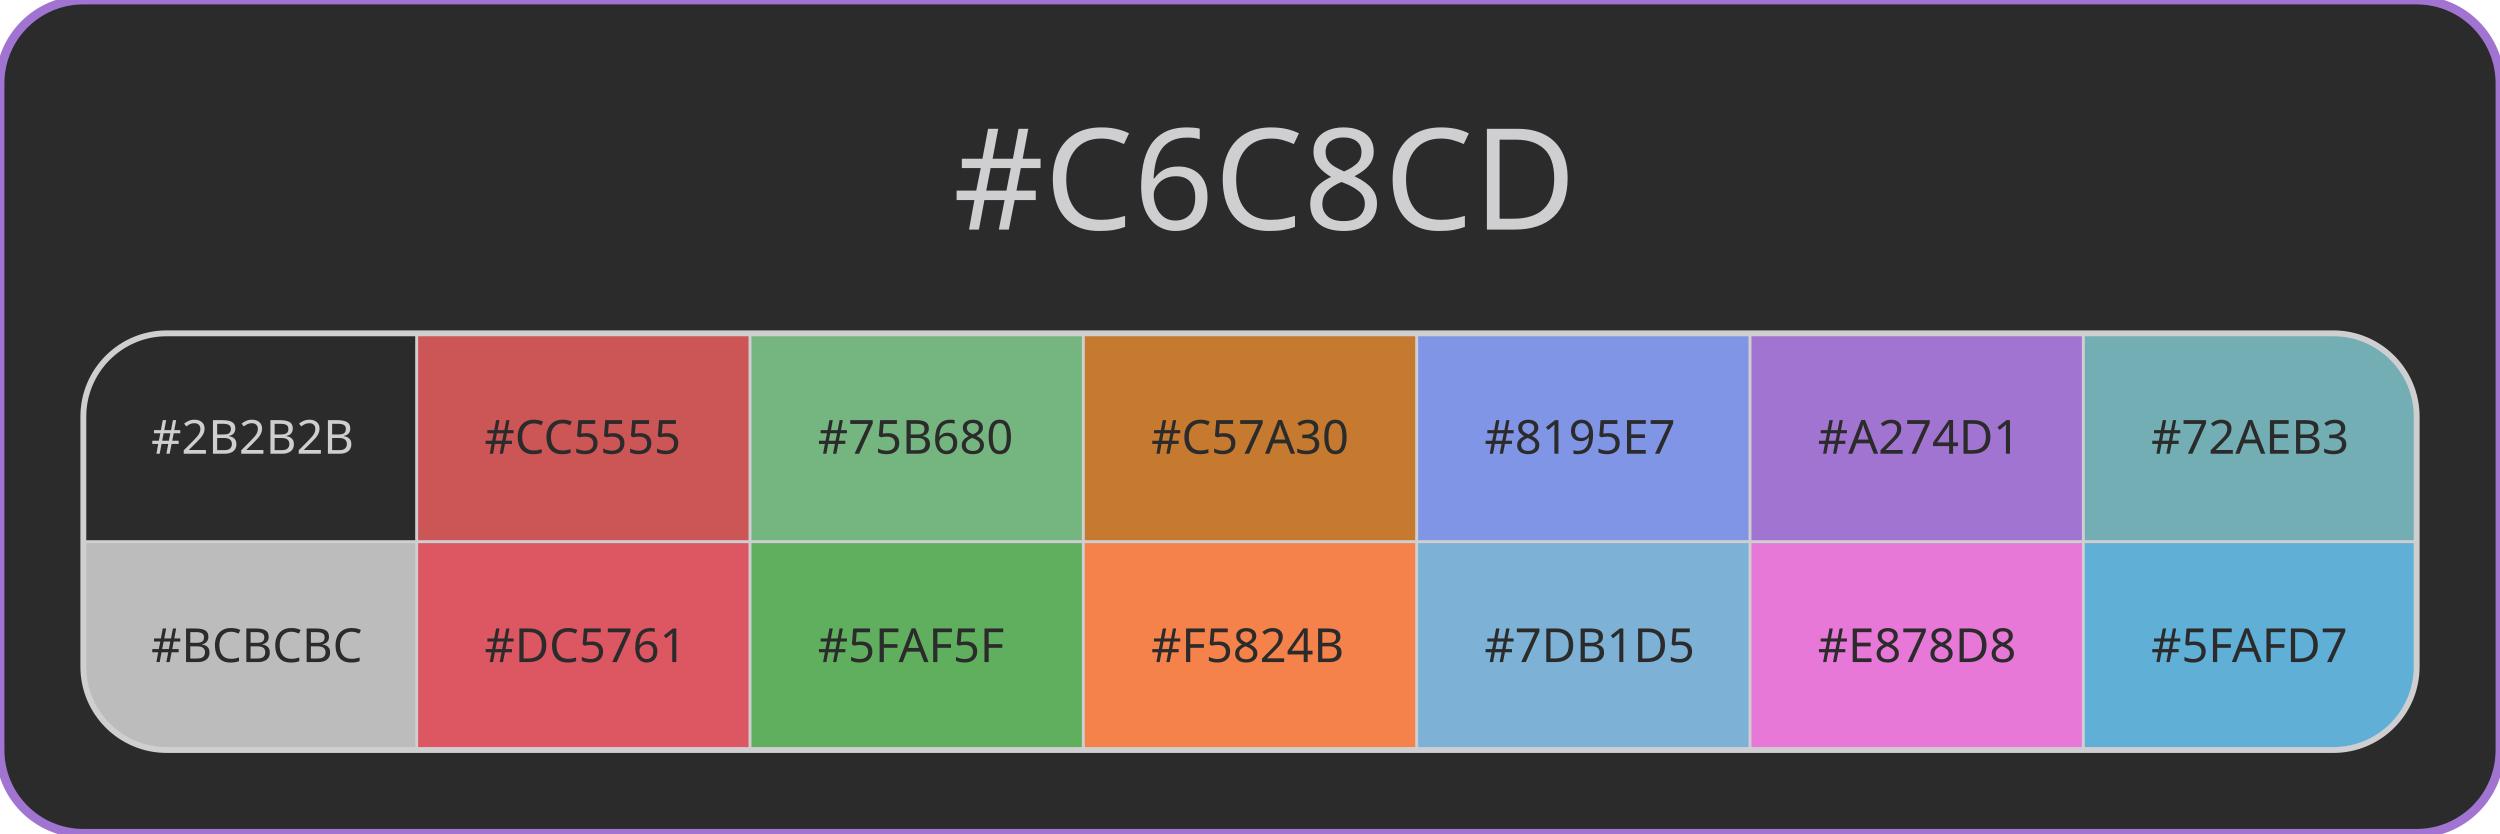
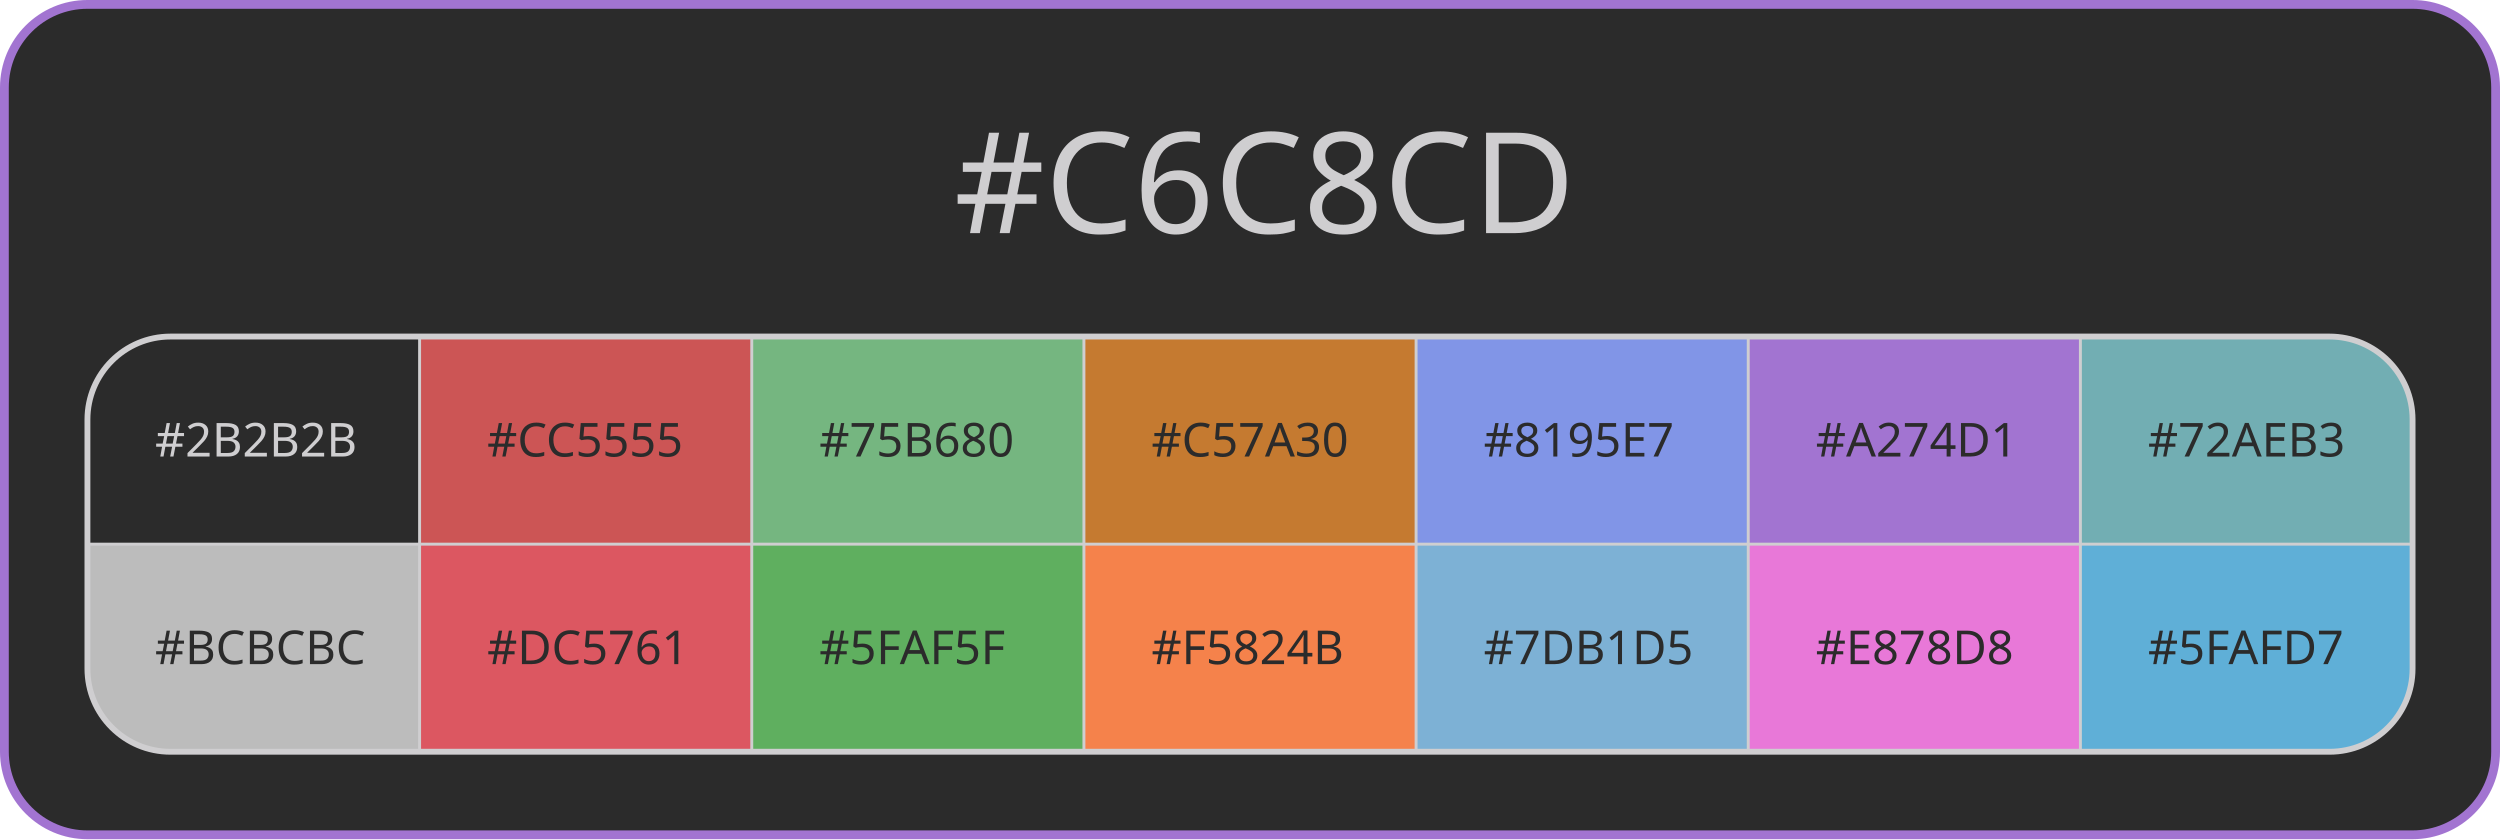
- <svg xmlns="http://www.w3.org/2000/svg" version="1.1" width="850.394pt" height="283.465pt" viewBox="0 0 850.394 283.465" id="svg4737">
+ <svg xmlns="http://www.w3.org/2000/svg" version="1.1" width="853.394pt" height="286.465pt" viewBox="0 0 853.394 286.465" id="svg4737">
  <defs id="defs4741">
    <clipPath id="cp0">
-       <path d="M 28.346 91.74 L 822.047 91.74 L 822.047 31.24 L 28.346 31.24 Z " id="path4479" />
+       <path d="m 28.346,91.74 h 793.701 v -60.5 H 28.346 Z" id="path4479" />
    </clipPath>
    <clipPath id="cp15">
      <path transform="matrix(0.05,0,0,0.05,708.661,138.744)" d="M 0,403 V 0 h 2267.72 v 403" id="path4608" />
    </clipPath>
    <clipPath id="cp9">
      <path transform="matrix(0.05,0,0,0.05,368.504,138.744)" d="M 0,403 V 0 h 2267.72 v 403" id="path4566" />
    </clipPath>
    <clipPath id="cp11">
      <path transform="matrix(0.05,0,0,0.05,481.89,138.744)" d="M 0,403 V 0 h 2267.72 v 403" id="path4580" />
    </clipPath>
    <clipPath id="cp13">
      <path transform="matrix(0.05,0,0,0.05,595.276,138.744)" d="M 0,403 V 0 h 2267.72 v 403" id="path4594" />
    </clipPath>
    <clipPath id="cp23">
      <path transform="matrix(0.05,0,0,0.05,368.504,209.61)" d="M 0,403 V 0 h 2267.72 v 403" id="path4664" />
    </clipPath>
    <clipPath id="cp25">
      <path transform="matrix(0.05,0,0,0.05,481.89,209.61)" d="M 0,403 V 0 h 2267.72 v 403" id="path4678" />
    </clipPath>
    <clipPath id="cp21">
      <path transform="matrix(0.05,0,0,0.05,255.118,209.61)" d="M 0,403 V 0 h 2267.72 v 403" id="path4650" />
    </clipPath>
    <clipPath id="cp29">
      <path transform="matrix(0.05,0,0,0.05,708.661,209.61)" d="M 0,403 V 0 h 2267.72 v 403" id="path4706" />
    </clipPath>
    <clipPath id="cp19">
      <path transform="matrix(0.05,0,0,0.05,141.732,209.61)" d="M 0,403 V 0 h 2267.72 v 403" id="path4636" />
    </clipPath>
    <clipPath id="cp27">
      <path transform="matrix(0.05,0,0,0.05,595.276,209.61)" d="M 0,403 V 0 h 2267.72 v 403" id="path4692" />
    </clipPath>
    <clipPath id="cp17">
      <path transform="matrix(0.05,0,0,0.05,28.3465,209.61)" d="M 0,403 V 0 h 2267.72 v 403" id="path4622" />
    </clipPath>
    <clipPath id="cp5">
      <path transform="matrix(0.05,0,0,0.05,141.732,138.744)" d="M 0,403 V 0 h 2267.72 v 403" id="path4538" />
    </clipPath>
    <clipPath id="cp7">
      <path transform="matrix(0.05,0,0,0.05,255.118,138.744)" d="M 0,403 V 0 h 2267.72 v 403" id="path4552" />
    </clipPath>
  </defs>
-   <g enable-background="new" id="g4735">
+   <g enable-background="new" id="g4735" transform="translate(1.5,1.5)">
    <path d="M 28.346,0 H 822.047 c 15.656,0 28.347,12.691 28.347,28.346 V 255.118 c 0,15.655 -12.691,28.347 -28.347,28.347 H 28.346 C 12.691,283.465 0,270.773 0,255.118 V 28.346 C 1e-4,12.691 12.691,0 28.346,0" fill="#2b2b2b" id="path4475" />
    <path stroke-width="3" stroke-linecap="butt" stroke-miterlimit="10" stroke-linejoin="miter" fill="none" stroke="#a274d1" d="M 28.346,0 H 822.047 c 15.656,0 28.347,12.691 28.347,28.346 V 255.118 c 0,15.655 -12.691,28.347 -28.347,28.347 H 28.346 C 12.691,283.465 0,270.773 0,255.118 V 28.346 C 1e-4,12.691 12.691,0 28.346,0" id="path4477" />
    <g clip-path="url(#cp0)" id="g4491">
      <clipPath id="cp1">
        <path transform="matrix(0.05,0,0,0.05,28.3464,31.2397)" d="M 0,1210 V 0 h 15874 v 1210" id="path4482" />
      </clipPath>
      <g clip-path="url(#cp1)" id="g4489">
        <text fill="#cfced0" xml:space="preserve" transform="matrix(0.05,0,0,0.05,324.1964,78.08971)" font-size="960px" font-family="Verdana" id="text4487" style="font-size:960px;font-family:Verdana;fill:#cfced0">
          <tspan y="0" x="0 785.28 1455.36 2065.92 2736 3346.56 4016.64" id="tspan4485" style="font-style:normal;font-variant:normal;font-weight:normal;font-stretch:normal;font-size:960px;font-family:'MesloLGS NF';-inkscape-font-specification:'MesloLGS NF, Normal';font-variant-ligatures:normal;font-variant-caps:normal;font-variant-numeric:normal;font-variant-east-asian:normal">#C6C8CD</tspan>
        </text>
      </g>
    </g>
    <path d="m 481.89,113.386 h 113.386 v 70.866 H 481.89 Z" fill="#8195e7" id="path4493" />
    <path d="m 255.118,184.252 h 113.386 v 70.866 H 255.118 Z" fill="#5faf5f" id="path4495" />
    <path d="m 595.276,113.386 h 113.385 v 70.866 H 595.276 Z" fill="#a274d1" id="path4497" />
    <path d="M 368.504,184.252 H 481.89 v 70.866 H 368.504 Z" fill="#f5824b" id="path4499" />
    <path d="m 141.732,113.386 h 113.386 v 70.866 H 141.732 Z" fill="#cc5555" id="path4501" />
    <path d="m 481.89,184.252 h 113.386 v 70.866 H 481.89 Z" fill="#7db1d5" id="path4503" />
    <path d="m 255.118,113.386 h 113.386 v 70.866 H 255.118 Z" fill="#75b680" id="path4505" />
    <path d="m 595.276,184.252 h 113.385 v 70.866 H 595.276 Z" fill="#e878d8" id="path4507" />
    <path d="M 368.504,113.386 H 481.89 v 70.866 H 368.504 Z" fill="#c57a30" id="path4509" />
    <path d="m 141.732,184.252 h 113.386 v 70.866 H 141.732 Z" fill="#dc5761" id="path4511" />
    <path d="m 793.701,255.118 h -85.04 v -70.866 h 113.386 v 42.52 c 0,15.655 -12.691,28.346 -28.346,28.346 z" fill="#5fafd7" id="path4513" />
    <path d="m 793.701,113.386 c 15.655,0 28.346,12.691 28.346,28.346 v 7.087 35.433 H 708.661 v -70.866 z" fill="#72aeb3" id="path4515" />
    <path d="M 56.693,255.118 H 141.732 V 184.252 H 28.346 v 42.52 c 0,15.655 12.691,28.346 28.346,28.346 z" fill="#bcbcbc" id="path4517" />
    <path d="m 56.693,113.386 c -15.655,0 -28.346,12.691 -28.346,28.346 v 7.087 35.433 H 141.732 v -70.866 z" fill="#2b2b2b" id="path4519" />
    <text fill="#cfced0" xml:space="preserve" font-size="16px" font-family="Verdana" id="text4529" x="51.397" y="154.344" style="font-style:normal;font-variant:normal;font-weight:normal;font-stretch:normal;font-size:16px;font-family:'MesloLGL Nerd Font';-inkscape-font-specification:'MesloLGL Nerd Font, Normal';font-variant-ligatures:normal;font-variant-caps:normal;font-variant-numeric:normal;font-variant-east-asian:normal;fill:#cfced0;stroke-width:0.05">
      <tspan id="tspan4527" style="font-style:normal;font-variant:normal;font-weight:normal;font-stretch:normal;font-size:16px;font-family:'MesloLGS NF';-inkscape-font-specification:'MesloLGS NF, Normal';font-variant-ligatures:normal;font-variant-caps:normal;font-variant-numeric:normal;font-variant-east-asian:normal;stroke-width:0.05" y="154.344" x="51.397 64.484 74.66 85.637 95.812 106.789 116.965">#2B2B2B</tspan>
    </text>
    <g clip-path="url(#cp5)" id="g4545">
      <text fill="#2b2b2b" xml:space="preserve" transform="matrix(0.05,0,0,0.05,164.782,154.344)" font-size="320px" font-family="Verdana" id="text4543" style="font-size:320px;font-family:Verdana;fill:#2b2b2b">
        <tspan y="0" x="0 261.76 485.12 708.48 912 1115.52 1319.04" id="tspan4541" style="font-style:normal;font-variant:normal;font-weight:normal;font-stretch:normal;font-size:320px;font-family:'MesloLGS NF';-inkscape-font-specification:'MesloLGS NF, Normal';font-variant-ligatures:normal;font-variant-caps:normal;font-variant-numeric:normal;font-variant-east-asian:normal">#CC5555</tspan>
      </text>
    </g>
    <g clip-path="url(#cp7)" id="g4559">
      <text fill="#2b2b2b" xml:space="preserve" transform="matrix(0.05,0,0,0.05,278.168,154.344)" font-size="320px" font-family="Verdana" id="text4557" style="font-size:320px;font-family:Verdana;fill:#2b2b2b">
        <tspan y="0" x="0 261.76 465.28 668.8 888.32 1091.84 1295.36" id="tspan4555" style="font-style:normal;font-variant:normal;font-weight:normal;font-stretch:normal;font-size:320px;font-family:'MesloLGS NF';-inkscape-font-specification:'MesloLGS NF, Normal';font-variant-ligatures:normal;font-variant-caps:normal;font-variant-numeric:normal;font-variant-east-asian:normal">#75B680</tspan>
      </text>
    </g>
    <g clip-path="url(#cp9)" id="g4573">
      <text fill="#2b2b2b" xml:space="preserve" transform="matrix(0.05,0,0,0.05,391.554,154.344)" font-size="320px" font-family="Verdana" id="text4571" style="font-size:320px;font-family:Verdana;fill:#2b2b2b">
        <tspan y="0" x="0 261.76 485.12 688.64 892.16 1111.04 1314.56" id="tspan4569" style="font-style:normal;font-variant:normal;font-weight:normal;font-stretch:normal;font-size:320px;font-family:'MesloLGS NF';-inkscape-font-specification:'MesloLGS NF, Normal';font-variant-ligatures:normal;font-variant-caps:normal;font-variant-numeric:normal;font-variant-east-asian:normal">#C57A30</tspan>
      </text>
    </g>
    <g clip-path="url(#cp11)" id="g4587">
      <text fill="#2b2b2b" xml:space="preserve" transform="matrix(0.05,0,0,0.05,504.94,154.344)" font-size="320px" font-family="Verdana" id="text4585" style="font-size:320px;font-family:Verdana;fill:#2b2b2b">
        <tspan y="0" x="0 261.76 465.28 668.8 872.32 1075.84 1278.08" id="tspan4583" style="font-style:normal;font-variant:normal;font-weight:normal;font-stretch:normal;font-size:320px;font-family:'MesloLGS NF';-inkscape-font-specification:'MesloLGS NF, Normal';font-variant-ligatures:normal;font-variant-caps:normal;font-variant-numeric:normal;font-variant-east-asian:normal">#8195E7</tspan>
      </text>
    </g>
    <g clip-path="url(#cp13)" id="g4601">
      <text fill="#2b2b2b" xml:space="preserve" transform="matrix(0.05,0,0,0.05,618.326,154.344)" font-size="320px" font-family="Verdana" id="text4599" style="font-size:320px;font-family:Verdana;fill:#2b2b2b">
        <tspan y="0" x="0 261.76 480.64 684.16 887.68 1091.2 1337.92" id="tspan4597" style="font-style:normal;font-variant:normal;font-weight:normal;font-stretch:normal;font-size:320px;font-family:'MesloLGS NF';-inkscape-font-specification:'MesloLGS NF, Normal';font-variant-ligatures:normal;font-variant-caps:normal;font-variant-numeric:normal;font-variant-east-asian:normal">#A274D1</tspan>
      </text>
    </g>
    <g clip-path="url(#cp15)" id="g4615">
      <text fill="#2b2b2b" xml:space="preserve" transform="matrix(0.05,0,0,0.05,731.711,154.344)" font-size="320px" font-family="Verdana" id="text4613" style="font-size:320px;font-family:Verdana;fill:#2b2b2b">
        <tspan y="0" x="0 261.76 465.28 668.8 887.68 1089.92 1309.44" id="tspan4611" style="font-style:normal;font-variant:normal;font-weight:normal;font-stretch:normal;font-size:320px;font-family:'MesloLGS NF';-inkscape-font-specification:'MesloLGS NF, Normal';font-variant-ligatures:normal;font-variant-caps:normal;font-variant-numeric:normal;font-variant-east-asian:normal">#72AEB3</tspan>
      </text>
    </g>
    <g clip-path="url(#cp17)" id="g4629">
      <text fill="#2b2b2b" xml:space="preserve" transform="matrix(0.05,0,0,0.05,51.3965,225.21)" font-size="320px" font-family="Verdana" id="text4627" style="font-size:320px;font-family:Verdana;fill:#2b2b2b">
        <tspan y="0" x="0 261.76 481.28 704.64 924.16 1147.52 1367.04" id="tspan4625" style="font-style:normal;font-variant:normal;font-weight:normal;font-stretch:normal;font-size:320px;font-family:'MesloLGS NF';-inkscape-font-specification:'MesloLGS NF, Normal';font-variant-ligatures:normal;font-variant-caps:normal;font-variant-numeric:normal;font-variant-east-asian:normal">#BCBCBC</tspan>
      </text>
    </g>
    <g clip-path="url(#cp19)" id="g4643">
      <text fill="#2b2b2b" xml:space="preserve" transform="matrix(0.05,0,0,0.05,164.782,225.21)" font-size="320px" font-family="Verdana" id="text4641" style="font-size:320px;font-family:Verdana;fill:#2b2b2b">
        <tspan y="0" x="0 261.76 508.48 731.84 935.36 1138.88 1342.4" id="tspan4639" style="font-style:normal;font-variant:normal;font-weight:normal;font-stretch:normal;font-size:320px;font-family:'MesloLGS NF';-inkscape-font-specification:'MesloLGS NF, Normal';font-variant-ligatures:normal;font-variant-caps:normal;font-variant-numeric:normal;font-variant-east-asian:normal">#DC5761</tspan>
      </text>
    </g>
    <g clip-path="url(#cp21)" id="g4657">
      <text fill="#2b2b2b" xml:space="preserve" transform="matrix(0.05,0,0,0.05,278.168,225.21)" font-size="320px" font-family="Verdana" id="text4655" style="font-size:320px;font-family:Verdana;fill:#2b2b2b">
        <tspan y="0" x="0 261.76 465.28 649.28 868.16 1052.16 1255.68" id="tspan4653" style="font-style:normal;font-variant:normal;font-weight:normal;font-stretch:normal;font-size:320px;font-family:'MesloLGS NF';-inkscape-font-specification:'MesloLGS NF, Normal';font-variant-ligatures:normal;font-variant-caps:normal;font-variant-numeric:normal;font-variant-east-asian:normal">#5FAF5F</tspan>
      </text>
    </g>
    <g clip-path="url(#cp23)" id="g4671">
      <text fill="#2b2b2b" xml:space="preserve" transform="matrix(0.05,0,0,0.05,391.554,225.21)" font-size="320px" font-family="Verdana" id="text4669" style="font-size:320px;font-family:Verdana;fill:#2b2b2b">
        <tspan y="0" x="0 261.76 445.76 649.28 852.8 1056.32 1259.84" id="tspan4667" style="font-style:normal;font-variant:normal;font-weight:normal;font-stretch:normal;font-size:320px;font-family:'MesloLGS NF';-inkscape-font-specification:'MesloLGS NF, Normal';font-variant-ligatures:normal;font-variant-caps:normal;font-variant-numeric:normal;font-variant-east-asian:normal">#F5824B</tspan>
      </text>
    </g>
    <g clip-path="url(#cp25)" id="g4685">
      <text fill="#2b2b2b" xml:space="preserve" transform="matrix(0.05,0,0,0.05,504.94,225.21)" font-size="320px" font-family="Verdana" id="text4683" style="font-size:320px;font-family:Verdana;fill:#2b2b2b">
        <tspan y="0" x="0 261.76 465.28 712 931.52 1135.04 1381.76" id="tspan4681" style="font-style:normal;font-variant:normal;font-weight:normal;font-stretch:normal;font-size:320px;font-family:'MesloLGS NF';-inkscape-font-specification:'MesloLGS NF, Normal';font-variant-ligatures:normal;font-variant-caps:normal;font-variant-numeric:normal;font-variant-east-asian:normal">#7DB1D5</tspan>
      </text>
    </g>
    <g clip-path="url(#cp27)" id="g4699">
      <text fill="#2b2b2b" xml:space="preserve" transform="matrix(0.05,0,0,0.05,618.326,225.21)" font-size="320px" font-family="Verdana" id="text4697" style="font-size:320px;font-family:Verdana;fill:#2b2b2b">
        <tspan y="0" x="0 261.76 464 667.52 871.04 1074.56 1321.28" id="tspan4695" style="font-style:normal;font-variant:normal;font-weight:normal;font-stretch:normal;font-size:320px;font-family:'MesloLGS NF';-inkscape-font-specification:'MesloLGS NF, Normal';font-variant-ligatures:normal;font-variant-caps:normal;font-variant-numeric:normal;font-variant-east-asian:normal">#E878D8</tspan>
      </text>
    </g>
    <g clip-path="url(#cp29)" id="g4713">
      <text fill="#2b2b2b" xml:space="preserve" transform="matrix(0.05,0,0,0.05,731.711,225.21)" font-size="320px" font-family="Verdana" id="text4711" style="font-size:320px;font-family:Verdana;fill:#2b2b2b">
        <tspan y="0" x="0 261.76 465.28 649.28 868.16 1052.16 1298.88" id="tspan4709" style="font-style:normal;font-variant:normal;font-weight:normal;font-stretch:normal;font-size:320px;font-family:'MesloLGS NF';-inkscape-font-specification:'MesloLGS NF, Normal';font-variant-ligatures:normal;font-variant-caps:normal;font-variant-numeric:normal;font-variant-east-asian:normal">#5FAFD7</tspan>
      </text>
    </g>
    <path stroke-width="2" stroke-linecap="butt" stroke-miterlimit="10" stroke-linejoin="miter" fill="none" stroke="#cfced0" d="M 56.693,113.386 H 793.701 c 15.655,0 28.346,12.691 28.346,28.346 v 85.04 c 0,15.655 -12.691,28.346 -28.346,28.346 H 56.693 c -15.655,0 -28.346,-12.691 -28.346,-28.346 v -85.04 c 0,-15.655 12.691,-28.346 28.346,-28.346" id="path4717" />
    <path stroke-width="1" stroke-linecap="butt" stroke-miterlimit="10" stroke-linejoin="miter" fill="none" stroke="#cfced0" d="M 28.346,184.252 H 822.047" id="path4719" />
    <path stroke-width="1" stroke-linecap="butt" stroke-miterlimit="10" stroke-linejoin="miter" fill="none" stroke="#cfced0" d="M 141.732,113.386 V 255.118" id="path4721" />
    <path stroke-width="1" stroke-linecap="butt" stroke-miterlimit="10" stroke-linejoin="miter" fill="none" stroke="#cfced0" d="M 255.118,113.386 V 255.118" id="path4723" />
    <path stroke-width="1" stroke-linecap="butt" stroke-miterlimit="10" stroke-linejoin="miter" fill="none" stroke="#cfced0" d="M 368.504,113.386 V 255.118" id="path4725" />
    <path stroke-width="1" stroke-linecap="butt" stroke-miterlimit="10" stroke-linejoin="miter" fill="none" stroke="#cfced0" d="M 481.89,113.386 V 255.118" id="path4727" />
    <path stroke-width="1" stroke-linecap="butt" stroke-miterlimit="10" stroke-linejoin="miter" fill="none" stroke="#cfced0" d="M 595.276,113.386 V 255.118" id="path4729" />
    <path stroke-width="1" stroke-linecap="butt" stroke-miterlimit="10" stroke-linejoin="miter" fill="none" stroke="#cfced0" d="M 708.661,113.386 V 255.118" id="path4731" />
  </g>
</svg>
